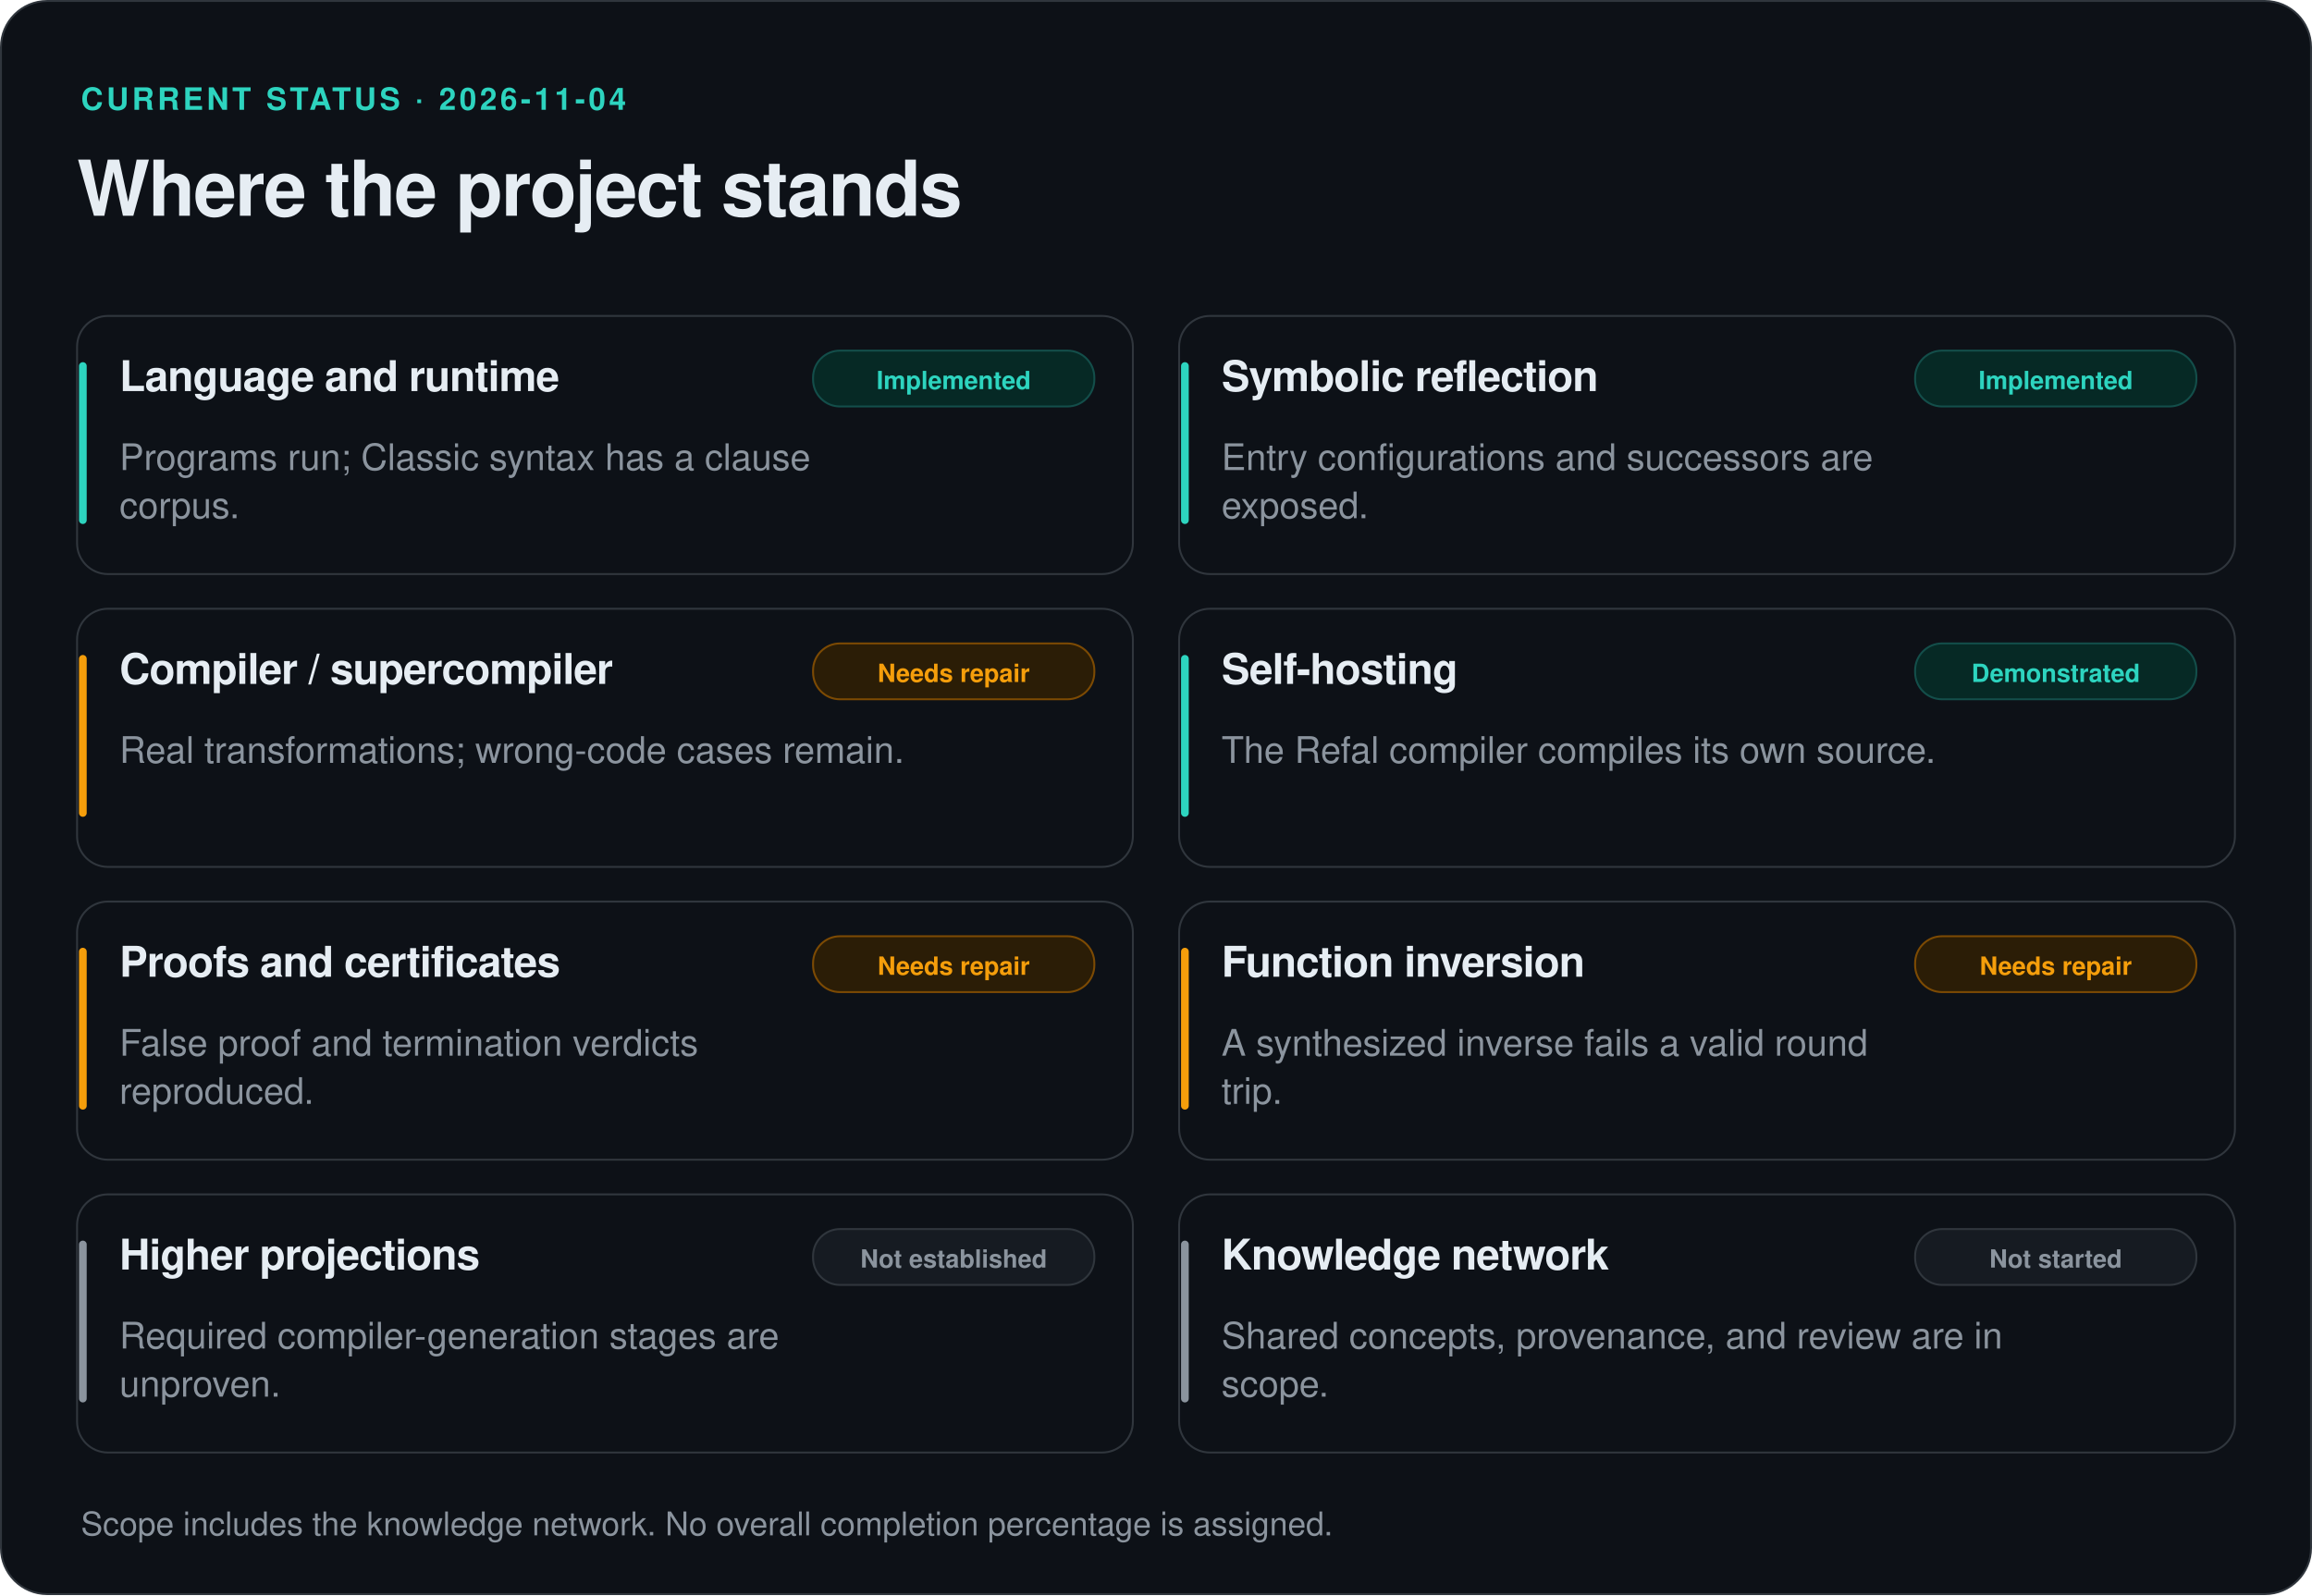
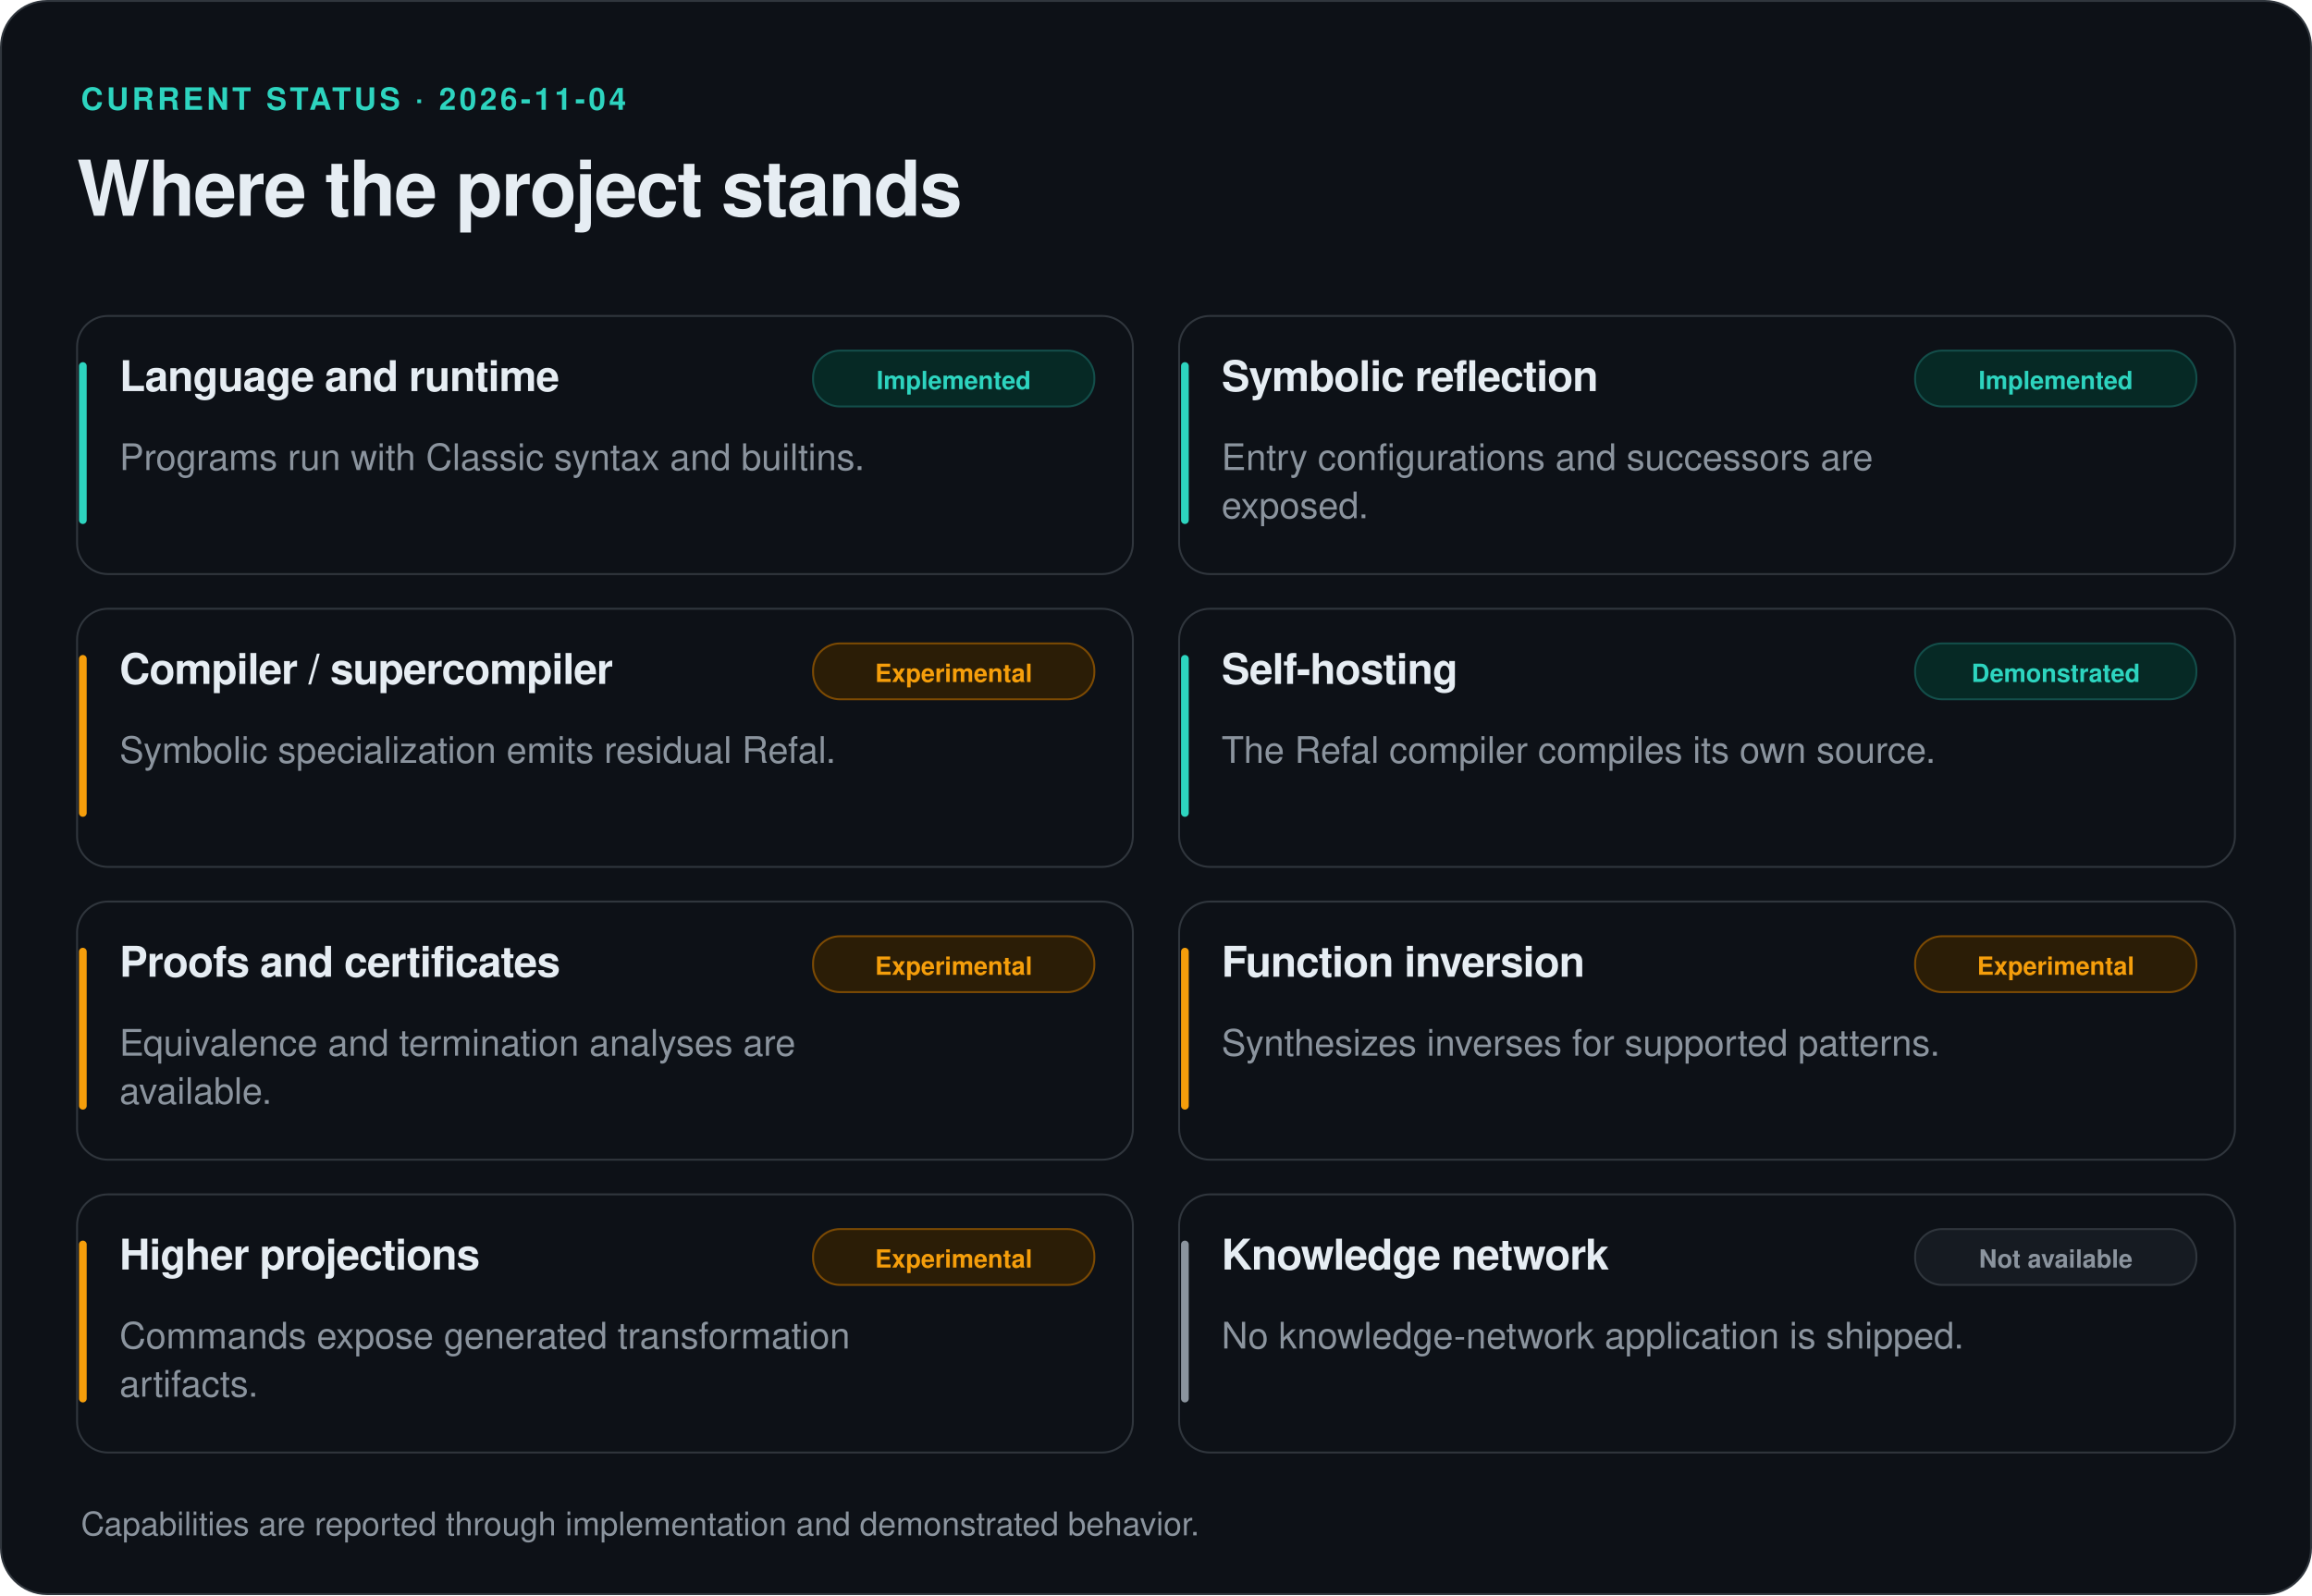
<svg xmlns="http://www.w3.org/2000/svg" viewBox="0 0 1200 828" width="1200" height="828" role="img" aria-labelledby="t d">
  <rect x="0.5" y="0.5" width="1199" height="827" rx="24" fill="#0D1117" stroke="#30363D" stroke-width="1" />
  <text x="42" y="57" font-family="ui-sans-serif, -apple-system, 'Segoe UI', Helvetica, Arial, sans-serif" font-size="16" font-weight="600" letter-spacing="1.7" fill="#2DD4BF">CURRENT STATUS · 2026-11-04</text>
  <text x="40" y="112" font-family="ui-sans-serif, -apple-system, 'Segoe UI', Helvetica, Arial, sans-serif" font-size="40" font-weight="700" letter-spacing="-0.8" fill="#E6EDF3">Where the project stands</text>
  <g data-capability="0">
    <rect x="40" y="164" width="548" height="134" rx="16" fill="#0D1117" stroke="#30363D" stroke-width="1" />
    <rect x="41" y="188" width="4" height="84" rx="2" fill="#2DD4BF" />
    <text x="62" y="203" font-family="ui-sans-serif, -apple-system, 'Segoe UI', Helvetica, Arial, sans-serif" font-size="22" font-weight="600" letter-spacing="-0.4" fill="#E6EDF3">Language and runtime</text>
    <rect x="422" y="182" width="146" height="29" rx="14" fill="#062925" stroke="#134E4A" stroke-width="1" />
    <text x="495" y="202" font-family="ui-sans-serif, -apple-system, 'Segoe UI', Helvetica, Arial, sans-serif" font-size="13" font-weight="600" text-anchor="middle" fill="#2DD4BF">Implemented</text>
-     <text x="62" y="244" font-family="ui-sans-serif, -apple-system, 'Segoe UI', Helvetica, Arial, sans-serif" font-size="19" fill="#8B949E">Programs run; Classic syntax has a clause</text>
-     <text x="62" y="269" font-family="ui-sans-serif, -apple-system, 'Segoe UI', Helvetica, Arial, sans-serif" font-size="19" fill="#8B949E">corpus.</text>
+     <text x="62" y="244" font-family="ui-sans-serif, -apple-system, 'Segoe UI', Helvetica, Arial, sans-serif" font-size="19" fill="#8B949E">Programs run with Classic syntax and builtins.</text>
  </g>
  <g data-capability="1">
    <rect x="612" y="164" width="548" height="134" rx="16" fill="#0D1117" stroke="#30363D" stroke-width="1" />
    <rect x="613" y="188" width="4" height="84" rx="2" fill="#2DD4BF" />
    <text x="634" y="203" font-family="ui-sans-serif, -apple-system, 'Segoe UI', Helvetica, Arial, sans-serif" font-size="22" font-weight="600" letter-spacing="-0.4" fill="#E6EDF3">Symbolic reflection</text>
    <rect x="994" y="182" width="146" height="29" rx="14" fill="#062925" stroke="#134E4A" stroke-width="1" />
    <text x="1067" y="202" font-family="ui-sans-serif, -apple-system, 'Segoe UI', Helvetica, Arial, sans-serif" font-size="13" font-weight="600" text-anchor="middle" fill="#2DD4BF">Implemented</text>
    <text x="634" y="244" font-family="ui-sans-serif, -apple-system, 'Segoe UI', Helvetica, Arial, sans-serif" font-size="19" fill="#8B949E">Entry configurations and successors are</text>
    <text x="634" y="269" font-family="ui-sans-serif, -apple-system, 'Segoe UI', Helvetica, Arial, sans-serif" font-size="19" fill="#8B949E">exposed.</text>
  </g>
  <g data-capability="2">
    <rect x="40" y="316" width="548" height="134" rx="16" fill="#0D1117" stroke="#30363D" stroke-width="1" />
    <rect x="41" y="340" width="4" height="84" rx="2" fill="#F59E0B" />
    <text x="62" y="355" font-family="ui-sans-serif, -apple-system, 'Segoe UI', Helvetica, Arial, sans-serif" font-size="22" font-weight="600" letter-spacing="-0.4" fill="#E6EDF3">Compiler / supercompiler</text>
    <rect x="422" y="334" width="146" height="29" rx="14" fill="#2B1D06" stroke="#7C4A03" stroke-width="1" />
-     <text x="495" y="354" font-family="ui-sans-serif, -apple-system, 'Segoe UI', Helvetica, Arial, sans-serif" font-size="13" font-weight="600" text-anchor="middle" fill="#F59E0B">Needs repair</text>
-     <text x="62" y="396" font-family="ui-sans-serif, -apple-system, 'Segoe UI', Helvetica, Arial, sans-serif" font-size="19" fill="#8B949E">Real transformations; wrong-code cases remain.</text>
+     <text x="495" y="354" font-family="ui-sans-serif, -apple-system, 'Segoe UI', Helvetica, Arial, sans-serif" font-size="13" font-weight="600" text-anchor="middle" fill="#F59E0B">Experimental</text>
+     <text x="62" y="396" font-family="ui-sans-serif, -apple-system, 'Segoe UI', Helvetica, Arial, sans-serif" font-size="19" fill="#8B949E">Symbolic specialization emits residual Refal.</text>
  </g>
  <g data-capability="3">
    <rect x="612" y="316" width="548" height="134" rx="16" fill="#0D1117" stroke="#30363D" stroke-width="1" />
    <rect x="613" y="340" width="4" height="84" rx="2" fill="#2DD4BF" />
    <text x="634" y="355" font-family="ui-sans-serif, -apple-system, 'Segoe UI', Helvetica, Arial, sans-serif" font-size="22" font-weight="600" letter-spacing="-0.4" fill="#E6EDF3">Self-hosting</text>
    <rect x="994" y="334" width="146" height="29" rx="14" fill="#062925" stroke="#134E4A" stroke-width="1" />
    <text x="1067" y="354" font-family="ui-sans-serif, -apple-system, 'Segoe UI', Helvetica, Arial, sans-serif" font-size="13" font-weight="600" text-anchor="middle" fill="#2DD4BF">Demonstrated</text>
    <text x="634" y="396" font-family="ui-sans-serif, -apple-system, 'Segoe UI', Helvetica, Arial, sans-serif" font-size="19" fill="#8B949E">The Refal compiler compiles its own source.</text>
  </g>
  <g data-capability="4">
    <rect x="40" y="468" width="548" height="134" rx="16" fill="#0D1117" stroke="#30363D" stroke-width="1" />
    <rect x="41" y="492" width="4" height="84" rx="2" fill="#F59E0B" />
    <text x="62" y="507" font-family="ui-sans-serif, -apple-system, 'Segoe UI', Helvetica, Arial, sans-serif" font-size="22" font-weight="600" letter-spacing="-0.4" fill="#E6EDF3">Proofs and certificates</text>
    <rect x="422" y="486" width="146" height="29" rx="14" fill="#2B1D06" stroke="#7C4A03" stroke-width="1" />
-     <text x="495" y="506" font-family="ui-sans-serif, -apple-system, 'Segoe UI', Helvetica, Arial, sans-serif" font-size="13" font-weight="600" text-anchor="middle" fill="#F59E0B">Needs repair</text>
-     <text x="62" y="548" font-family="ui-sans-serif, -apple-system, 'Segoe UI', Helvetica, Arial, sans-serif" font-size="19" fill="#8B949E">False proof and termination verdicts</text>
-     <text x="62" y="573" font-family="ui-sans-serif, -apple-system, 'Segoe UI', Helvetica, Arial, sans-serif" font-size="19" fill="#8B949E">reproduced.</text>
+     <text x="495" y="506" font-family="ui-sans-serif, -apple-system, 'Segoe UI', Helvetica, Arial, sans-serif" font-size="13" font-weight="600" text-anchor="middle" fill="#F59E0B">Experimental</text>
+     <text x="62" y="548" font-family="ui-sans-serif, -apple-system, 'Segoe UI', Helvetica, Arial, sans-serif" font-size="19" fill="#8B949E">Equivalence and termination analyses are</text>
+     <text x="62" y="573" font-family="ui-sans-serif, -apple-system, 'Segoe UI', Helvetica, Arial, sans-serif" font-size="19" fill="#8B949E">available.</text>
  </g>
  <g data-capability="5">
    <rect x="612" y="468" width="548" height="134" rx="16" fill="#0D1117" stroke="#30363D" stroke-width="1" />
    <rect x="613" y="492" width="4" height="84" rx="2" fill="#F59E0B" />
    <text x="634" y="507" font-family="ui-sans-serif, -apple-system, 'Segoe UI', Helvetica, Arial, sans-serif" font-size="22" font-weight="600" letter-spacing="-0.4" fill="#E6EDF3">Function inversion</text>
    <rect x="994" y="486" width="146" height="29" rx="14" fill="#2B1D06" stroke="#7C4A03" stroke-width="1" />
-     <text x="1067" y="506" font-family="ui-sans-serif, -apple-system, 'Segoe UI', Helvetica, Arial, sans-serif" font-size="13" font-weight="600" text-anchor="middle" fill="#F59E0B">Needs repair</text>
-     <text x="634" y="548" font-family="ui-sans-serif, -apple-system, 'Segoe UI', Helvetica, Arial, sans-serif" font-size="19" fill="#8B949E">A synthesized inverse fails a valid round</text>
-     <text x="634" y="573" font-family="ui-sans-serif, -apple-system, 'Segoe UI', Helvetica, Arial, sans-serif" font-size="19" fill="#8B949E">trip.</text>
+     <text x="1067" y="506" font-family="ui-sans-serif, -apple-system, 'Segoe UI', Helvetica, Arial, sans-serif" font-size="13" font-weight="600" text-anchor="middle" fill="#F59E0B">Experimental</text>
+     <text x="634" y="548" font-family="ui-sans-serif, -apple-system, 'Segoe UI', Helvetica, Arial, sans-serif" font-size="19" fill="#8B949E">Synthesizes inverses for supported patterns.</text>
  </g>
  <g data-capability="6">
    <rect x="40" y="620" width="548" height="134" rx="16" fill="#0D1117" stroke="#30363D" stroke-width="1" />
-     <rect x="41" y="644" width="4" height="84" rx="2" fill="#8B949E" />
+     <rect x="41" y="644" width="4" height="84" rx="2" fill="#F59E0B" />
    <text x="62" y="659" font-family="ui-sans-serif, -apple-system, 'Segoe UI', Helvetica, Arial, sans-serif" font-size="22" font-weight="600" letter-spacing="-0.4" fill="#E6EDF3">Higher projections</text>
-     <rect x="422" y="638" width="146" height="29" rx="14" fill="#161B22" stroke="#30363D" stroke-width="1" />
-     <text x="495" y="658" font-family="ui-sans-serif, -apple-system, 'Segoe UI', Helvetica, Arial, sans-serif" font-size="13" font-weight="600" text-anchor="middle" fill="#8B949E">Not established</text>
-     <text x="62" y="700" font-family="ui-sans-serif, -apple-system, 'Segoe UI', Helvetica, Arial, sans-serif" font-size="19" fill="#8B949E">Required compiler-generation stages are</text>
-     <text x="62" y="725" font-family="ui-sans-serif, -apple-system, 'Segoe UI', Helvetica, Arial, sans-serif" font-size="19" fill="#8B949E">unproven.</text>
+     <rect x="422" y="638" width="146" height="29" rx="14" fill="#2B1D06" stroke="#7C4A03" stroke-width="1" />
+     <text x="495" y="658" font-family="ui-sans-serif, -apple-system, 'Segoe UI', Helvetica, Arial, sans-serif" font-size="13" font-weight="600" text-anchor="middle" fill="#F59E0B">Experimental</text>
+     <text x="62" y="700" font-family="ui-sans-serif, -apple-system, 'Segoe UI', Helvetica, Arial, sans-serif" font-size="19" fill="#8B949E">Commands expose generated transformation</text>
+     <text x="62" y="725" font-family="ui-sans-serif, -apple-system, 'Segoe UI', Helvetica, Arial, sans-serif" font-size="19" fill="#8B949E">artifacts.</text>
  </g>
  <g data-capability="7">
    <rect x="612" y="620" width="548" height="134" rx="16" fill="#0D1117" stroke="#30363D" stroke-width="1" />
    <rect x="613" y="644" width="4" height="84" rx="2" fill="#8B949E" />
    <text x="634" y="659" font-family="ui-sans-serif, -apple-system, 'Segoe UI', Helvetica, Arial, sans-serif" font-size="22" font-weight="600" letter-spacing="-0.4" fill="#E6EDF3">Knowledge network</text>
    <rect x="994" y="638" width="146" height="29" rx="14" fill="#161B22" stroke="#30363D" stroke-width="1" />
-     <text x="1067" y="658" font-family="ui-sans-serif, -apple-system, 'Segoe UI', Helvetica, Arial, sans-serif" font-size="13" font-weight="600" text-anchor="middle" fill="#8B949E">Not started</text>
-     <text x="634" y="700" font-family="ui-sans-serif, -apple-system, 'Segoe UI', Helvetica, Arial, sans-serif" font-size="19" fill="#8B949E">Shared concepts, provenance, and review are in</text>
-     <text x="634" y="725" font-family="ui-sans-serif, -apple-system, 'Segoe UI', Helvetica, Arial, sans-serif" font-size="19" fill="#8B949E">scope.</text>
+     <text x="1067" y="658" font-family="ui-sans-serif, -apple-system, 'Segoe UI', Helvetica, Arial, sans-serif" font-size="13" font-weight="600" text-anchor="middle" fill="#8B949E">Not available</text>
+     <text x="634" y="700" font-family="ui-sans-serif, -apple-system, 'Segoe UI', Helvetica, Arial, sans-serif" font-size="19" fill="#8B949E">No knowledge-network application is shipped.</text>
  </g>
-   <text x="42" y="797" font-family="ui-sans-serif, -apple-system, 'Segoe UI', Helvetica, Arial, sans-serif" font-size="17" fill="#8B949E">Scope includes the knowledge network. No overall completion percentage is assigned.</text>
+   <text x="42" y="797" font-family="ui-sans-serif, -apple-system, 'Segoe UI', Helvetica, Arial, sans-serif" font-size="17" fill="#8B949E">Capabilities are reported through implementation and demonstrated behavior.</text>
</svg>
